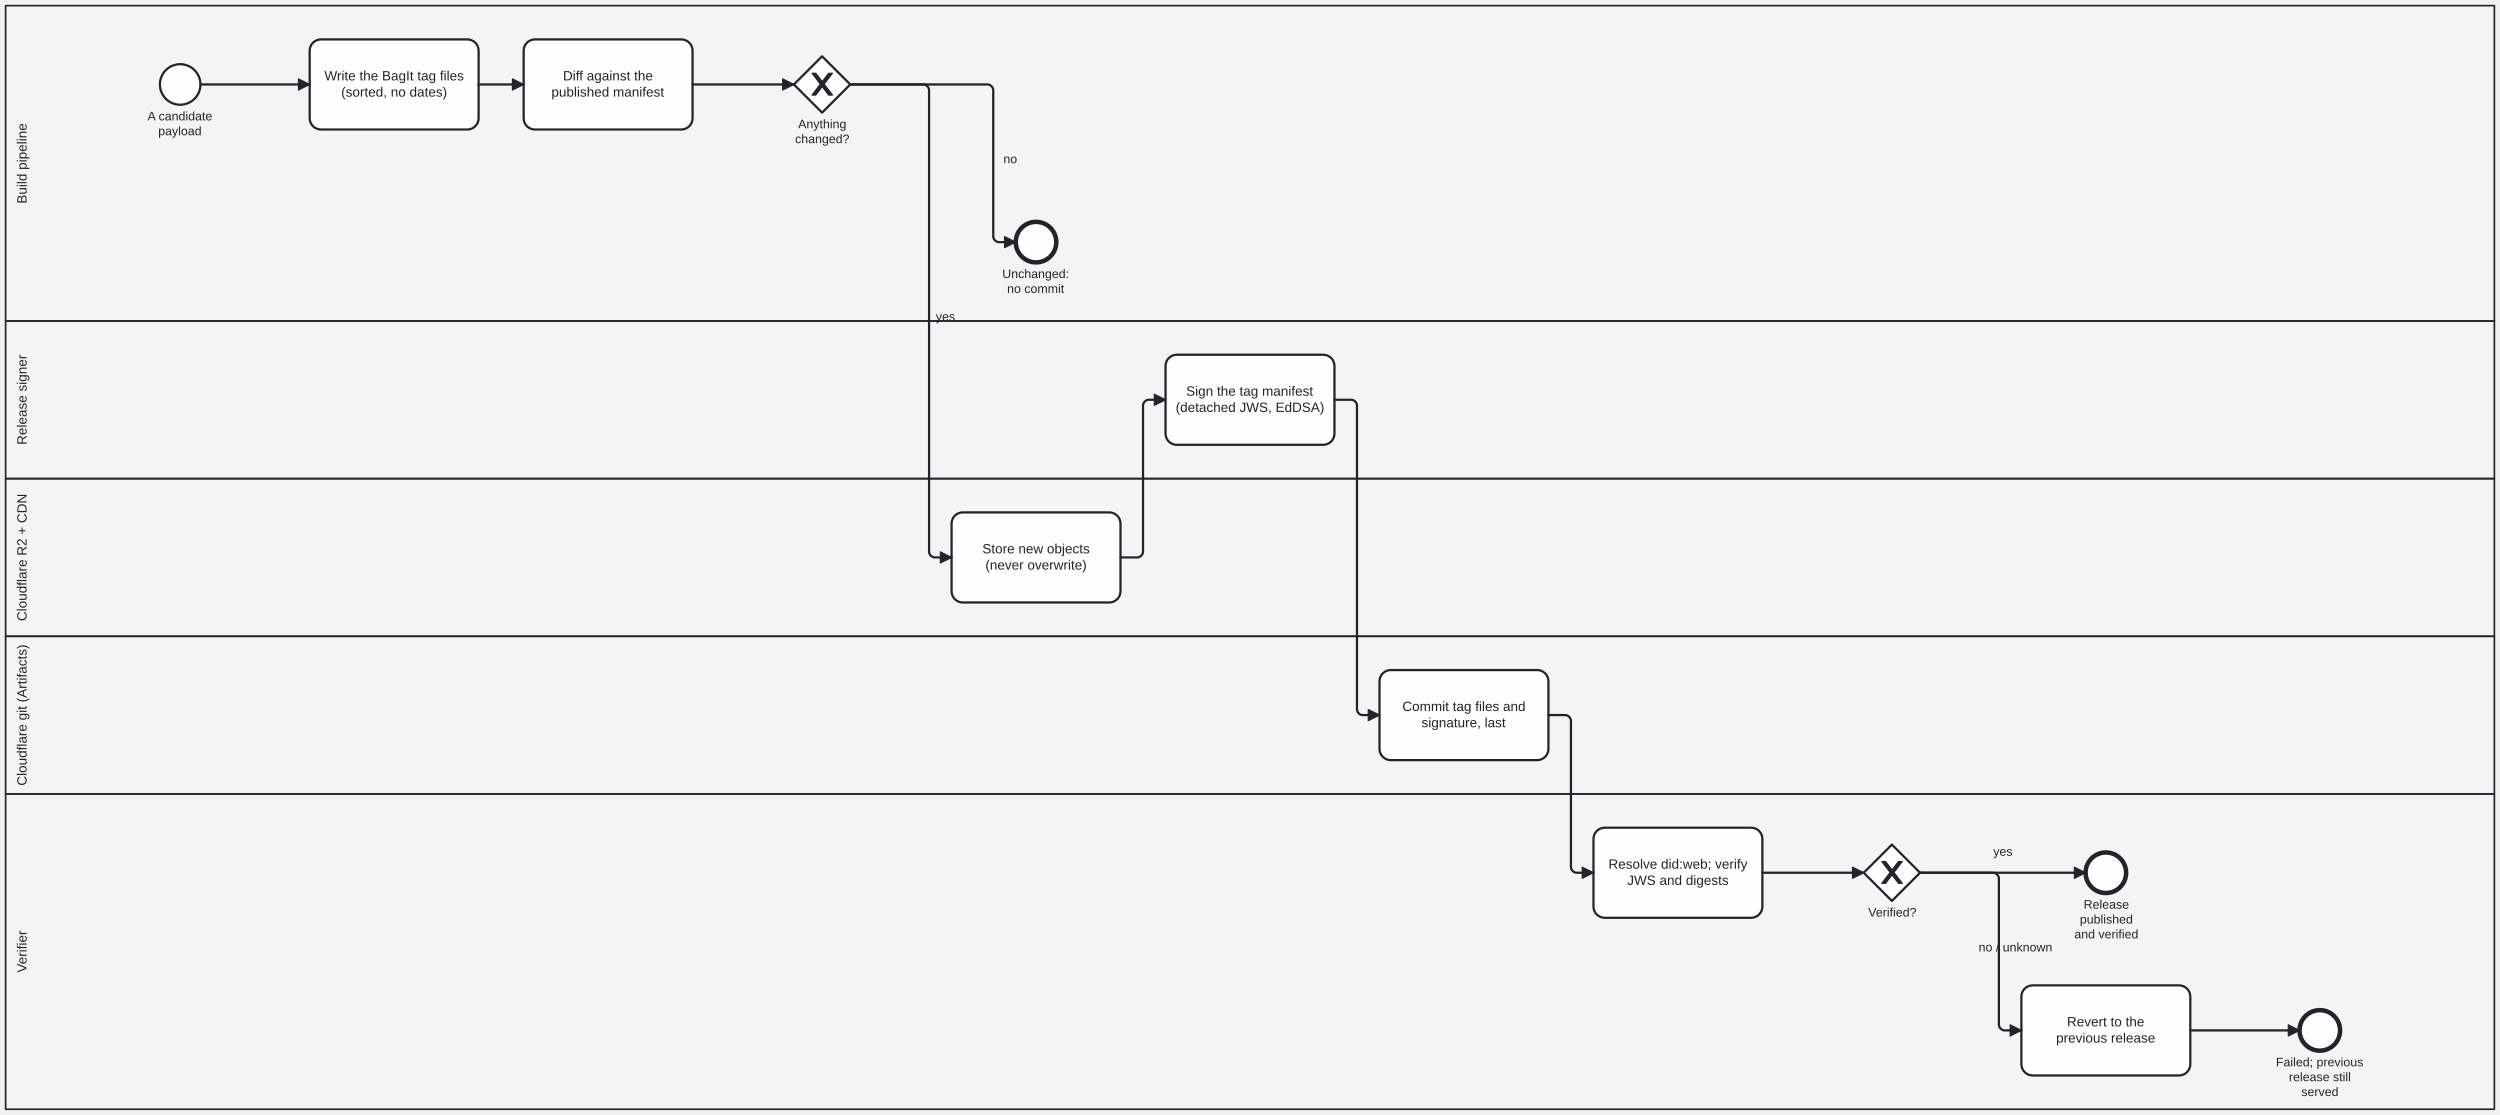
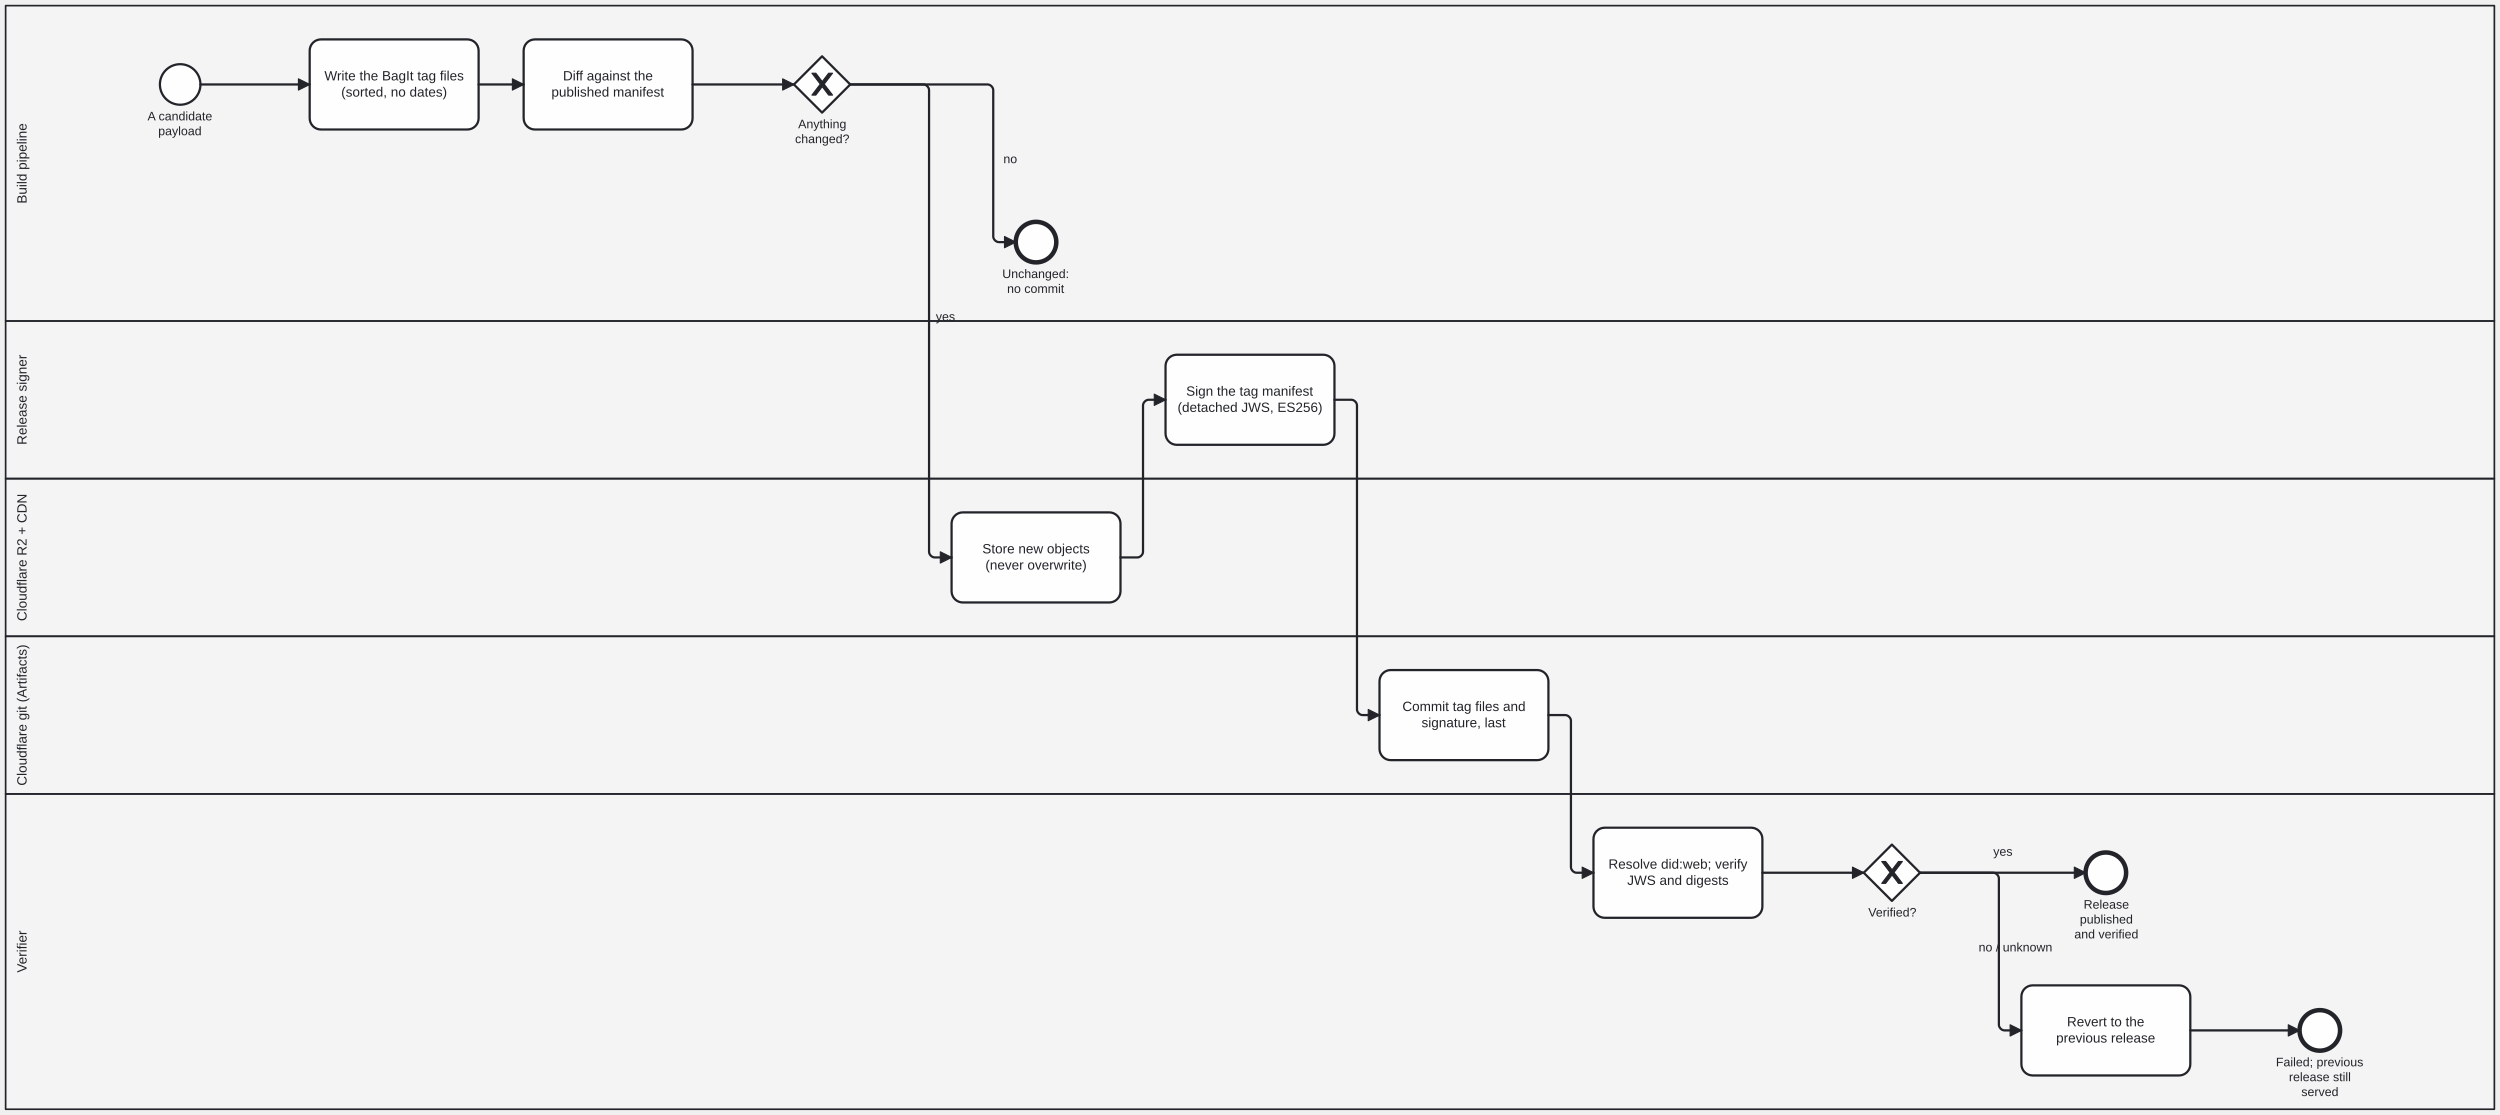
<svg xmlns="http://www.w3.org/2000/svg" width="2220" height="990" viewBox="155 55 2220 990" version="1.1">
  <g class="djs-group">
    <g class="djs-element djs-shape" data-element-id="Lane_Verifier" transform="matrix(1 0 0 1 160 760)" style="display: block;">
      <g class="djs-visual">
        <rect x="0" y="0" width="2210" height="280" rx="0" ry="0" style="stroke-linecap: round; stroke-linejoin: round; stroke: rgb(34, 36, 42); stroke-width: 1.5px; fill: white; fill-opacity: 0.25;" />
        <text lineHeight="1.2" class="djs-label" transform="matrix(-1.83697e-16 -1 1 -1.83697e-16 0 280)" style="font-family: Arial, sans-serif; font-size: 12px; font-weight: normal; fill: rgb(34, 36, 42);">
          <tspan x="121.32" y="18.6">Verifier</tspan>
        </text>
      </g>
      <rect class="djs-hit djs-hit-all" x="0" y="0" width="2210" height="280" style="fill: none; stroke-opacity: 0; stroke: white; stroke-width: 15px;" />
      <rect x="-5" y="-5" rx="4" width="2220" height="290" class="djs-outline" style="fill: none;" />
    </g>
  </g>
  <g class="djs-group">
    <g class="djs-element djs-shape" data-element-id="Lane_CfGit" transform="matrix(1 0 0 1 160 620)" style="display: block;">
      <g class="djs-visual">
        <rect x="0" y="0" width="2210" height="140" rx="0" ry="0" style="stroke-linecap: round; stroke-linejoin: round; stroke: rgb(34, 36, 42); stroke-width: 1.5px; fill: white; fill-opacity: 0.25;" />
        <text lineHeight="1.2" class="djs-label" transform="matrix(-1.83697e-16 -1 1 -1.83697e-16 0 140)" style="font-family: Arial, sans-serif; font-size: 12px; font-weight: normal; fill: rgb(34, 36, 42);">
          <tspan x="7.312" y="18.6">Cloudflare git (Artifacts)</tspan>
        </text>
      </g>
      <rect class="djs-hit djs-hit-all" x="0" y="0" width="2210" height="140" style="fill: none; stroke-opacity: 0; stroke: white; stroke-width: 15px;" />
      <rect x="-5" y="-5" rx="4" width="2220" height="150" class="djs-outline" style="fill: none;" />
    </g>
  </g>
  <g class="djs-group">
    <g class="djs-element djs-shape" data-element-id="Lane_CfStore" transform="matrix(1 0 0 1 160 480)" style="display: block;">
      <g class="djs-visual">
        <rect x="0" y="0" width="2210" height="140" rx="0" ry="0" style="stroke-linecap: round; stroke-linejoin: round; stroke: rgb(34, 36, 42); stroke-width: 1.5px; fill: white; fill-opacity: 0.25;" />
        <text lineHeight="1.2" class="djs-label" transform="matrix(-1.83697e-16 -1 1 -1.83697e-16 0 140)" style="font-family: Arial, sans-serif; font-size: 12px; font-weight: normal; fill: rgb(34, 36, 42);">
          <tspan x="13.477" y="18.6">Cloudflare R2 + CDN</tspan>
        </text>
      </g>
      <rect class="djs-hit djs-hit-all" x="0" y="0" width="2210" height="140" style="fill: none; stroke-opacity: 0; stroke: white; stroke-width: 15px;" />
      <rect x="-5" y="-5" rx="4" width="2220" height="150" class="djs-outline" style="fill: none;" />
    </g>
  </g>
  <g class="djs-group">
    <g class="djs-element djs-shape" data-element-id="Lane_Signer" transform="matrix(1 0 0 1 160 340)" style="display: block;">
      <g class="djs-visual">
        <rect x="0" y="0" width="2210" height="140" rx="0" ry="0" style="stroke-linecap: round; stroke-linejoin: round; stroke: rgb(34, 36, 42); stroke-width: 1.5px; fill: white; fill-opacity: 0.25;" />
        <text lineHeight="1.2" class="djs-label" transform="matrix(-1.83697e-16 -1 1 -1.83697e-16 0 140)" style="font-family: Arial, sans-serif; font-size: 12px; font-weight: normal; fill: rgb(34, 36, 42);">
          <tspan x="29.976" y="18.6">Release signer</tspan>
        </text>
      </g>
      <rect class="djs-hit djs-hit-all" x="0" y="0" width="2210" height="140" style="fill: none; stroke-opacity: 0; stroke: white; stroke-width: 15px;" />
      <rect x="-5" y="-5" rx="4" width="2220" height="150" class="djs-outline" style="fill: none;" />
    </g>
  </g>
  <g class="djs-group">
    <g class="djs-element djs-shape" data-element-id="Lane_Pipeline" transform="matrix(1 0 0 1 160 60)" style="display: block;">
      <g class="djs-visual">
        <rect x="0" y="0" width="2210" height="280" rx="0" ry="0" style="stroke-linecap: round; stroke-linejoin: round; stroke: rgb(34, 36, 42); stroke-width: 1.5px; fill: white; fill-opacity: 0.25;" />
        <text lineHeight="1.2" class="djs-label" transform="matrix(-1.83697e-16 -1 1 -1.83697e-16 0 280)" style="font-family: Arial, sans-serif; font-size: 12px; font-weight: normal; fill: rgb(34, 36, 42);">
          <tspan x="104.145" y="18.6">Build pipeline</tspan>
        </text>
      </g>
      <rect class="djs-hit djs-hit-all" x="0" y="0" width="2210" height="280" style="fill: none; stroke-opacity: 0; stroke: white; stroke-width: 15px;" />
      <rect x="-5" y="-5" rx="4" width="2220" height="290" class="djs-outline" style="fill: none;" />
    </g>
  </g>
  <g class="djs-group">
    <g class="djs-element djs-shape" data-element-id="Start_Candidate" transform="matrix(1 0 0 1 297 112)" style="display: block;">
      <g class="djs-visual">
        <circle cx="18" cy="18" r="18" style="stroke-linecap: round; stroke-linejoin: round; stroke: rgb(34, 36, 42); stroke-width: 2px; fill: white; fill-opacity: 0.95;" />
      </g>
      <rect class="djs-hit djs-hit-all" x="0" y="0" width="36" height="36" style="fill: none; stroke-opacity: 0; stroke: white; stroke-width: 15px;" />
      <circle cx="18" cy="18" r="23" class="djs-outline" style="fill: none;" />
    </g>
  </g>
  <g class="djs-group">
    <g class="djs-element djs-shape" data-element-id="Start_Candidate_label" transform="matrix(1 0 0 1 286 152)" style="display: block;">
      <g class="djs-visual">
        <text lineHeight="1.2" class="djs-label" style="font-family: Arial, sans-serif; font-size: 11px; font-weight: normal; fill: rgb(34, 36, 42);">
          <tspan x="0" y="9.9">A candidate</tspan>
          <tspan x="9.477" y="23.1">payload</tspan>
        </text>
      </g>
      <rect class="djs-hit djs-hit-all" x="0" y="0" width="58" height="27" style="fill: none; stroke-opacity: 0; stroke: white; stroke-width: 15px;" />
      <rect x="-5" y="-5" rx="4" width="68" height="37" class="djs-outline" style="fill: none;" />
    </g>
  </g>
  <g class="djs-group">
    <g class="djs-element djs-shape" data-element-id="Task_BuildBag" transform="matrix(1 0 0 1 430 90)" style="display: block;">
      <g class="djs-visual">
        <rect x="0" y="0" width="150" height="80" rx="10" ry="10" style="stroke-linecap: round; stroke-linejoin: round; stroke: rgb(34, 36, 42); stroke-width: 2px; fill: white; fill-opacity: 0.95;" />
        <text lineHeight="1.2" class="djs-label" style="font-family: Arial, sans-serif; font-size: 12px; font-weight: normal; fill: rgb(34, 36, 42);">
          <tspan x="13.078" y="36.4">Write the BagIt tag files</tspan>
          <tspan x="27.969" y="50.8">(sorted, no dates)</tspan>
        </text>
      </g>
      <rect class="djs-hit djs-hit-all" x="0" y="0" width="150" height="80" style="fill: none; stroke-opacity: 0; stroke: white; stroke-width: 15px;" />
      <rect x="-5" y="-5" rx="14" width="160" height="90" class="djs-outline" style="fill: none;" />
    </g>
  </g>
  <g class="djs-group">
    <g class="djs-element djs-shape" data-element-id="Task_Diff" transform="matrix(1 0 0 1 620 90)" style="display: block;">
      <g class="djs-visual">
        <rect x="0" y="0" width="150" height="80" rx="10" ry="10" style="stroke-linecap: round; stroke-linejoin: round; stroke: rgb(34, 36, 42); stroke-width: 2px; fill: white; fill-opacity: 0.95;" />
        <text lineHeight="1.2" class="djs-label" style="font-family: Arial, sans-serif; font-size: 12px; font-weight: normal; fill: rgb(34, 36, 42);">
          <tspan x="34.923" y="36.4">Diff against the</tspan>
          <tspan x="24.637" y="50.8">published manifest</tspan>
        </text>
      </g>
      <rect class="djs-hit djs-hit-all" x="0" y="0" width="150" height="80" style="fill: none; stroke-opacity: 0; stroke: white; stroke-width: 15px;" />
      <rect x="-5" y="-5" rx="14" width="160" height="90" class="djs-outline" style="fill: none;" />
    </g>
  </g>
  <g class="djs-group">
    <g class="djs-element djs-shape" data-element-id="GW_Empty" transform="matrix(1 0 0 1 860 105)" style="display: block;">
      <g class="djs-visual">
        <polygon points="25,0 50,25 25,50 0,25" style="stroke-linecap: round; stroke-linejoin: round; stroke: rgb(34, 36, 42); stroke-width: 2px; fill: white; fill-opacity: 0.95;" />
        <path d="m 16,15 7.429,9.714 -7.429,9.714 3.429,0 5.714,-7.464 5.714,7.464 3.429,0 -7.429,-9.714 7.429,-9.714 -3.429,0 -5.714,7.464 -5.714,-7.464 -3.429,0 z" style="fill: rgb(34, 36, 42); stroke-linecap: round; stroke-linejoin: round; stroke: rgb(34, 36, 42); stroke-width: 1px;" />
      </g>
      <rect class="djs-hit djs-hit-all" x="0" y="0" width="50" height="50" style="fill: none; stroke-opacity: 0; stroke: white; stroke-width: 15px;" />
      <rect x="2" y="2" rx="4" width="46" height="46" class="djs-outline" style="transform-box: fill-box; transform: rotate(45deg); transform-origin: center center; fill: none;" />
    </g>
  </g>
  <g class="djs-group">
    <g class="djs-element djs-shape" data-element-id="GW_Empty_label" transform="matrix(1 0 0 1 861 159)" style="display: block;">
      <g class="djs-visual">
        <text lineHeight="1.2" class="djs-label" style="font-family: Arial, sans-serif; font-size: 11px; font-weight: normal; fill: rgb(34, 36, 42);">
          <tspan x="2.758" y="9.9">Anything</tspan>
          <tspan x="0" y="23.1">changed?</tspan>
        </text>
      </g>
      <rect class="djs-hit djs-hit-all" x="0" y="0" width="49" height="27" style="fill: none; stroke-opacity: 0; stroke: white; stroke-width: 15px;" />
      <rect x="-5" y="-5" rx="4" width="59" height="37" class="djs-outline" style="fill: none;" />
    </g>
  </g>
  <g class="djs-group">
    <g class="djs-element djs-shape" data-element-id="End_Unchanged" transform="matrix(1 0 0 1 1057 252)" style="display: block;">
      <g class="djs-visual">
        <circle cx="18" cy="18" r="18" style="stroke-linecap: round; stroke-linejoin: round; stroke: rgb(34, 36, 42); stroke-width: 4px; fill: white; fill-opacity: 0.95;" />
      </g>
      <rect class="djs-hit djs-hit-all" x="0" y="0" width="36" height="36" style="fill: none; stroke-opacity: 0; stroke: white; stroke-width: 15px;" />
      <circle cx="18" cy="18" r="24" class="djs-outline" style="fill: none;" />
    </g>
  </g>
  <g class="djs-group">
    <g class="djs-element djs-shape" data-element-id="End_Unchanged_label" transform="matrix(1 0 0 1 1045 292)" style="display: block;">
      <g class="djs-visual">
        <text lineHeight="1.2" class="djs-label" style="font-family: Arial, sans-serif; font-size: 11px; font-weight: normal; fill: rgb(34, 36, 42);">
          <tspan x="0" y="9.9">Unchanged:</tspan>
          <tspan x="4.289" y="23.1">no commit</tspan>
        </text>
      </g>
      <rect class="djs-hit djs-hit-all" x="0" y="0" width="60" height="27" style="fill: none; stroke-opacity: 0; stroke: white; stroke-width: 15px;" />
      <rect x="-5" y="-5" rx="4" width="70" height="37" class="djs-outline" style="fill: none;" />
    </g>
  </g>
  <g class="djs-group">
    <g class="djs-element djs-shape" data-element-id="Task_Upload" transform="matrix(1 0 0 1 1000 510)" style="display: block;">
      <g class="djs-visual">
        <rect x="0" y="0" width="150" height="80" rx="10" ry="10" style="stroke-linecap: round; stroke-linejoin: round; stroke: rgb(34, 36, 42); stroke-width: 2px; fill: white; fill-opacity: 0.95;" />
        <text lineHeight="1.2" class="djs-label" style="font-family: Arial, sans-serif; font-size: 12px; font-weight: normal; fill: rgb(34, 36, 42);">
          <tspan x="27.305" y="36.4">Store new objects</tspan>
          <tspan x="29.984" y="50.8">(never overwrite)</tspan>
        </text>
      </g>
      <rect class="djs-hit djs-hit-all" x="0" y="0" width="150" height="80" style="fill: none; stroke-opacity: 0; stroke: white; stroke-width: 15px;" />
      <rect x="-5" y="-5" rx="14" width="160" height="90" class="djs-outline" style="fill: none;" />
    </g>
  </g>
  <g class="djs-group">
    <g class="djs-element djs-shape" data-element-id="Task_Sign" transform="matrix(1 0 0 1 1190 370)" style="display: block;">
      <g class="djs-visual">
        <rect x="0" y="0" width="150" height="80" rx="10" ry="10" style="stroke-linecap: round; stroke-linejoin: round; stroke: rgb(34, 36, 42); stroke-width: 2px; fill: white; fill-opacity: 0.95;" />
        <text lineHeight="1.2" class="djs-label" style="font-family: Arial, sans-serif; font-size: 12px; font-weight: normal; fill: rgb(34, 36, 42);">
          <tspan x="18.3" y="36.4">Sign the tag manifest</tspan>
-           <tspan x="8.969" y="50.8">(detached JWS, EdDSA)</tspan>
+           <tspan x="10.633" y="50.8">(detached JWS, ES256)</tspan>
        </text>
      </g>
      <rect class="djs-hit djs-hit-all" x="0" y="0" width="150" height="80" style="fill: none; stroke-opacity: 0; stroke: white; stroke-width: 15px;" />
      <rect x="-5" y="-5" rx="14" width="160" height="90" class="djs-outline" style="fill: none;" />
    </g>
  </g>
  <g class="djs-group">
    <g class="djs-element djs-shape" data-element-id="Task_PublishTags" transform="matrix(1 0 0 1 1380 650)" style="display: block;">
      <g class="djs-visual">
        <rect x="0" y="0" width="150" height="80" rx="10" ry="10" style="stroke-linecap: round; stroke-linejoin: round; stroke: rgb(34, 36, 42); stroke-width: 2px; fill: white; fill-opacity: 0.95;" />
        <text lineHeight="1.2" class="djs-label" style="font-family: Arial, sans-serif; font-size: 12px; font-weight: normal; fill: rgb(34, 36, 42);">
          <tspan x="20.305" y="36.4">Commit tag files and</tspan>
          <tspan x="37.313" y="50.8">signature, last</tspan>
        </text>
      </g>
      <rect class="djs-hit djs-hit-all" x="0" y="0" width="150" height="80" style="fill: none; stroke-opacity: 0; stroke: white; stroke-width: 15px;" />
      <rect x="-5" y="-5" rx="14" width="160" height="90" class="djs-outline" style="fill: none;" />
    </g>
  </g>
  <g class="djs-group">
    <g class="djs-element djs-shape" data-element-id="Task_Verify" transform="matrix(1 0 0 1 1570 790)" style="display: block;">
      <g class="djs-visual">
        <rect x="0" y="0" width="150" height="80" rx="10" ry="10" style="stroke-linecap: round; stroke-linejoin: round; stroke: rgb(34, 36, 42); stroke-width: 2px; fill: white; fill-opacity: 0.95;" />
        <text lineHeight="1.2" class="djs-label" style="font-family: Arial, sans-serif; font-size: 12px; font-weight: normal; fill: rgb(34, 36, 42);">
          <tspan x="13.305" y="36.4">Resolve did:web; verify</tspan>
          <tspan x="29.977" y="50.8">JWS and digests</tspan>
        </text>
      </g>
      <rect class="djs-hit djs-hit-all" x="0" y="0" width="150" height="80" style="fill: none; stroke-opacity: 0; stroke: white; stroke-width: 15px;" />
      <rect x="-5" y="-5" rx="14" width="160" height="90" class="djs-outline" style="fill: none;" />
    </g>
  </g>
  <g class="djs-group">
    <g class="djs-element djs-shape" data-element-id="GW_Verified" transform="matrix(1 0 0 1 1810 805)" style="display: block;">
      <g class="djs-visual">
        <polygon points="25,0 50,25 25,50 0,25" style="stroke-linecap: round; stroke-linejoin: round; stroke: rgb(34, 36, 42); stroke-width: 2px; fill: white; fill-opacity: 0.95;" />
        <path d="m 16,15 7.429,9.714 -7.429,9.714 3.429,0 5.714,-7.464 5.714,7.464 3.429,0 -7.429,-9.714 7.429,-9.714 -3.429,0 -5.714,7.464 -5.714,-7.464 -3.429,0 z" style="fill: rgb(34, 36, 42); stroke-linecap: round; stroke-linejoin: round; stroke: rgb(34, 36, 42); stroke-width: 1px;" />
      </g>
      <rect class="djs-hit djs-hit-all" x="0" y="0" width="50" height="50" style="fill: none; stroke-opacity: 0; stroke: white; stroke-width: 15px;" />
      <rect x="2" y="2" rx="4" width="46" height="46" class="djs-outline" style="transform-box: fill-box; transform: rotate(45deg); transform-origin: center center; fill: none;" />
    </g>
  </g>
  <g class="djs-group">
    <g class="djs-element djs-shape" data-element-id="GW_Verified_label" transform="matrix(1 0 0 1 1814 859)" style="display: block;">
      <g class="djs-visual">
        <text lineHeight="1.2" class="djs-label" style="font-family: Arial, sans-serif; font-size: 11px; font-weight: normal; fill: rgb(34, 36, 42);">
          <tspan x="0" y="9.9">Verified?</tspan>
        </text>
      </g>
      <rect class="djs-hit djs-hit-all" x="0" y="0" width="43" height="14" style="fill: none; stroke-opacity: 0; stroke: white; stroke-width: 15px;" />
      <rect x="-5" y="-5" rx="4" width="53" height="24" class="djs-outline" style="fill: none;" />
    </g>
  </g>
  <g class="djs-group">
    <g class="djs-element djs-shape" data-element-id="End_Published" transform="matrix(1 0 0 1 2007 812)" style="display: block;">
      <g class="djs-visual">
        <circle cx="18" cy="18" r="18" style="stroke-linecap: round; stroke-linejoin: round; stroke: rgb(34, 36, 42); stroke-width: 4px; fill: white; fill-opacity: 0.95;" />
      </g>
      <rect class="djs-hit djs-hit-all" x="0" y="0" width="36" height="36" style="fill: none; stroke-opacity: 0; stroke: white; stroke-width: 15px;" />
      <circle cx="18" cy="18" r="24" class="djs-outline" style="fill: none;" />
    </g>
  </g>
  <g class="djs-group">
    <g class="djs-element djs-shape" data-element-id="End_Published_label" transform="matrix(1 0 0 1 1997 852)" style="display: block;">
      <g class="djs-visual">
        <text lineHeight="1.2" class="djs-label" style="font-family: Arial, sans-serif; font-size: 11px; font-weight: normal; fill: rgb(34, 36, 42);">
          <tspan x="8.258" y="9.9">Release </tspan>
          <tspan x="4.891" y="23.1">published</tspan>
          <tspan x="0" y="36.3">and verified</tspan>
        </text>
      </g>
      <rect class="djs-hit djs-hit-all" x="0" y="0" width="57" height="40" style="fill: none; stroke-opacity: 0; stroke: white; stroke-width: 15px;" />
      <rect x="-5" y="-5" rx="4" width="67" height="50" class="djs-outline" style="fill: none;" />
    </g>
  </g>
  <g class="djs-group">
    <g class="djs-element djs-shape" data-element-id="Task_Revert" transform="matrix(1 0 0 1 1950 930)" style="display: block;">
      <g class="djs-visual">
        <rect x="0" y="0" width="150" height="80" rx="10" ry="10" style="stroke-linecap: round; stroke-linejoin: round; stroke: rgb(34, 36, 42); stroke-width: 2px; fill: white; fill-opacity: 0.95;" />
        <text lineHeight="1.2" class="djs-label" style="font-family: Arial, sans-serif; font-size: 12px; font-weight: normal; fill: rgb(34, 36, 42);">
          <tspan x="40.486" y="36.4">Revert to the</tspan>
          <tspan x="30.812" y="50.8">previous release</tspan>
        </text>
      </g>
      <rect class="djs-hit djs-hit-all" x="0" y="0" width="150" height="80" style="fill: none; stroke-opacity: 0; stroke: white; stroke-width: 15px;" />
      <rect x="-5" y="-5" rx="14" width="160" height="90" class="djs-outline" style="fill: none;" />
    </g>
  </g>
  <g class="djs-group">
    <g class="djs-element djs-shape" data-element-id="End_Failed" transform="matrix(1 0 0 1 2197 952)" style="display: block;">
      <g class="djs-visual">
        <circle cx="18" cy="18" r="18" style="stroke-linecap: round; stroke-linejoin: round; stroke: rgb(34, 36, 42); stroke-width: 4px; fill: white; fill-opacity: 0.95;" />
      </g>
      <rect class="djs-hit djs-hit-all" x="0" y="0" width="36" height="36" style="fill: none; stroke-opacity: 0; stroke: white; stroke-width: 15px;" />
      <circle cx="18" cy="18" r="24" class="djs-outline" style="fill: none;" />
    </g>
  </g>
  <g class="djs-group">
    <g class="djs-element djs-shape" data-element-id="End_Failed_label" transform="matrix(1 0 0 1 2176 992)" style="display: block;">
      <g class="djs-visual">
        <text lineHeight="1.2" class="djs-label" style="font-family: Arial, sans-serif; font-size: 11px; font-weight: normal; fill: rgb(34, 36, 42);">
          <tspan x="0" y="9.9">Failed; previous</tspan>
          <tspan x="11.559" y="23.1">release still </tspan>
          <tspan x="22.559" y="36.3">served</tspan>
        </text>
      </g>
      <rect class="djs-hit djs-hit-all" x="0" y="0" width="79" height="40" style="fill: none; stroke-opacity: 0; stroke: white; stroke-width: 15px;" />
      <rect x="-5" y="-5" rx="4" width="89" height="50" class="djs-outline" style="fill: none;" />
    </g>
  </g>
  <g class="djs-group">
    <g class="djs-element djs-connection" data-element-id="P1" style="display: block;">
      <g class="djs-visual">
        <defs>
-           <marker id="marker-59g9o35jq0mt9xqd2yc73vroy" viewBox="0 0 20 20" refX="11" refY="10" markerWidth="10" markerHeight="10" orient="auto">
-             <path d="M 1 5 L 11 10 L 1 15 Z" style="stroke-linecap: round; stroke-linejoin: round; stroke: rgb(34, 36, 42); stroke-width: 1px; fill: rgb(34, 36, 42);" />
-           </marker>
-         </defs>
-         <path data-corner-radius="5" style="fill: none; stroke-linecap: round; stroke-linejoin: round; stroke: rgb(34, 36, 42); stroke-width: 2px; marker-end: url('#marker-59g9o35jq0mt9xqd2yc73vroy');" d="M333,130L430,130" />
+           <marker id="marker-bgngj0r261thgh2uax1ftrkdq" viewBox="0 0 20 20" refX="11" refY="10" markerWidth="10" markerHeight="10" orient="auto">
+             <path d="M 1 5 L 11 10 L 1 15 Z" style="stroke-linecap: round; stroke-linejoin: round; stroke: rgb(34, 36, 42); stroke-width: 1px; fill: rgb(34, 36, 42);" />
+           </marker>
+         </defs>
+         <path data-corner-radius="5" style="fill: none; stroke-linecap: round; stroke-linejoin: round; stroke: rgb(34, 36, 42); stroke-width: 2px; marker-end: url('#marker-bgngj0r261thgh2uax1ftrkdq');" d="M333,130L430,130" />
      </g>
      <rect x="328" y="125" rx="4" width="107" height="10" class="djs-outline" style="fill: none;" />
      <path d="M333,130L430,130" class="djs-hit djs-hit-stroke" style="fill: none; stroke-opacity: 0; stroke: white; stroke-width: 15px;" />
    </g>
  </g>
  <g class="djs-group">
    <g class="djs-element djs-connection" data-element-id="P2" style="display: block;">
      <g class="djs-visual">
        <defs>
-           <marker id="marker-49c68re5s7bq0eoepzbdr4vv2" viewBox="0 0 20 20" refX="11" refY="10" markerWidth="10" markerHeight="10" orient="auto">
-             <path d="M 1 5 L 11 10 L 1 15 Z" style="stroke-linecap: round; stroke-linejoin: round; stroke: rgb(34, 36, 42); stroke-width: 1px; fill: rgb(34, 36, 42);" />
-           </marker>
-         </defs>
-         <path data-corner-radius="5" style="fill: none; stroke-linecap: round; stroke-linejoin: round; stroke: rgb(34, 36, 42); stroke-width: 2px; marker-end: url('#marker-49c68re5s7bq0eoepzbdr4vv2');" d="M580,130L620,130" />
+           <marker id="marker-05klvx03j7b9f34lbdj47dmk0" viewBox="0 0 20 20" refX="11" refY="10" markerWidth="10" markerHeight="10" orient="auto">
+             <path d="M 1 5 L 11 10 L 1 15 Z" style="stroke-linecap: round; stroke-linejoin: round; stroke: rgb(34, 36, 42); stroke-width: 1px; fill: rgb(34, 36, 42);" />
+           </marker>
+         </defs>
+         <path data-corner-radius="5" style="fill: none; stroke-linecap: round; stroke-linejoin: round; stroke: rgb(34, 36, 42); stroke-width: 2px; marker-end: url('#marker-05klvx03j7b9f34lbdj47dmk0');" d="M580,130L620,130" />
      </g>
      <rect x="575" y="125" rx="4" width="50" height="10" class="djs-outline" style="fill: none;" />
      <path d="M580,130L620,130" class="djs-hit djs-hit-stroke" style="fill: none; stroke-opacity: 0; stroke: white; stroke-width: 15px;" />
    </g>
  </g>
  <g class="djs-group">
    <g class="djs-element djs-connection" data-element-id="P3" style="display: block;">
      <g class="djs-visual">
        <defs>
-           <marker id="marker-c7smabd2clv6iyfygtgccoult" viewBox="0 0 20 20" refX="11" refY="10" markerWidth="10" markerHeight="10" orient="auto">
-             <path d="M 1 5 L 11 10 L 1 15 Z" style="stroke-linecap: round; stroke-linejoin: round; stroke: rgb(34, 36, 42); stroke-width: 1px; fill: rgb(34, 36, 42);" />
-           </marker>
-         </defs>
-         <path data-corner-radius="5" style="fill: none; stroke-linecap: round; stroke-linejoin: round; stroke: rgb(34, 36, 42); stroke-width: 2px; marker-end: url('#marker-c7smabd2clv6iyfygtgccoult');" d="M770,130L860,130" />
+           <marker id="marker-9xekqs98tw6vos91jlutnca8c" viewBox="0 0 20 20" refX="11" refY="10" markerWidth="10" markerHeight="10" orient="auto">
+             <path d="M 1 5 L 11 10 L 1 15 Z" style="stroke-linecap: round; stroke-linejoin: round; stroke: rgb(34, 36, 42); stroke-width: 1px; fill: rgb(34, 36, 42);" />
+           </marker>
+         </defs>
+         <path data-corner-radius="5" style="fill: none; stroke-linecap: round; stroke-linejoin: round; stroke: rgb(34, 36, 42); stroke-width: 2px; marker-end: url('#marker-9xekqs98tw6vos91jlutnca8c');" d="M770,130L860,130" />
      </g>
      <rect x="765" y="125" rx="4" width="100" height="10" class="djs-outline" style="fill: none;" />
      <path d="M770,130L860,130" class="djs-hit djs-hit-stroke" style="fill: none; stroke-opacity: 0; stroke: white; stroke-width: 15px;" />
    </g>
  </g>
  <g class="djs-group">
    <g class="djs-element djs-connection" data-element-id="P4" style="display: block;">
      <g class="djs-visual">
        <defs>
-           <marker id="marker-46zxiakw3m95mdx5anmost3mz" viewBox="0 0 20 20" refX="11" refY="10" markerWidth="10" markerHeight="10" orient="auto">
-             <path d="M 1 5 L 11 10 L 1 15 Z" style="stroke-linecap: round; stroke-linejoin: round; stroke: rgb(34, 36, 42); stroke-width: 1px; fill: rgb(34, 36, 42);" />
-           </marker>
-         </defs>
-         <path data-corner-radius="5" style="fill: none; stroke-linecap: round; stroke-linejoin: round; stroke: rgb(34, 36, 42); stroke-width: 2px; marker-end: url('#marker-46zxiakw3m95mdx5anmost3mz');" d="M910,130L1032,130C1034.5,130,1037,132.5,1037,135L1037,265C1037,267.5,1039.5,270,1042,270L1057,270" />
+           <marker id="marker-5voc86c6yjuwzg581bpfccmqo" viewBox="0 0 20 20" refX="11" refY="10" markerWidth="10" markerHeight="10" orient="auto">
+             <path d="M 1 5 L 11 10 L 1 15 Z" style="stroke-linecap: round; stroke-linejoin: round; stroke: rgb(34, 36, 42); stroke-width: 1px; fill: rgb(34, 36, 42);" />
+           </marker>
+         </defs>
+         <path data-corner-radius="5" style="fill: none; stroke-linecap: round; stroke-linejoin: round; stroke: rgb(34, 36, 42); stroke-width: 2px; marker-end: url('#marker-5voc86c6yjuwzg581bpfccmqo');" d="M910,130L1032,130C1034.5,130,1037,132.5,1037,135L1037,265C1037,267.5,1039.5,270,1042,270L1057,270" />
      </g>
      <rect x="905" y="125" rx="4" width="157" height="150" class="djs-outline" style="fill: none;" />
      <path d="M910,130L1037,130L1037,270L1057,270" class="djs-hit djs-hit-stroke" style="fill: none; stroke-opacity: 0; stroke: white; stroke-width: 15px;" />
    </g>
  </g>
  <g class="djs-group">
    <g class="djs-element djs-shape" data-element-id="P4_label" transform="matrix(1 0 0 1 1046 190)" style="display: block;">
      <g class="djs-visual">
        <text lineHeight="1.2" class="djs-label" style="font-family: Arial, sans-serif; font-size: 11px; font-weight: normal; fill: rgb(34, 36, 42);">
          <tspan x="0" y="9.9">no</tspan>
        </text>
      </g>
      <rect class="djs-hit djs-hit-all" x="0" y="0" width="13" height="14" style="fill: none; stroke-opacity: 0; stroke: white; stroke-width: 15px;" />
      <rect x="-5" y="-5" rx="4" width="23" height="24" class="djs-outline" style="fill: none;" />
    </g>
  </g>
  <g class="djs-group">
    <g class="djs-element djs-connection" data-element-id="P5" style="display: block;">
      <g class="djs-visual">
        <defs>
-           <marker id="marker-9yc6um696rhbhl120uj4vgov8" viewBox="0 0 20 20" refX="11" refY="10" markerWidth="10" markerHeight="10" orient="auto">
-             <path d="M 1 5 L 11 10 L 1 15 Z" style="stroke-linecap: round; stroke-linejoin: round; stroke: rgb(34, 36, 42); stroke-width: 1px; fill: rgb(34, 36, 42);" />
-           </marker>
-         </defs>
-         <path data-corner-radius="5" style="fill: none; stroke-linecap: round; stroke-linejoin: round; stroke: rgb(34, 36, 42); stroke-width: 2px; marker-end: url('#marker-9yc6um696rhbhl120uj4vgov8');" d="M910,130L975,130C977.5,130,980,132.5,980,135L980,545C980,547.5,982.5,550,985,550L1000,550" />
+           <marker id="marker-bhlc5dtey2xsavatqr0nk2p3l" viewBox="0 0 20 20" refX="11" refY="10" markerWidth="10" markerHeight="10" orient="auto">
+             <path d="M 1 5 L 11 10 L 1 15 Z" style="stroke-linecap: round; stroke-linejoin: round; stroke: rgb(34, 36, 42); stroke-width: 1px; fill: rgb(34, 36, 42);" />
+           </marker>
+         </defs>
+         <path data-corner-radius="5" style="fill: none; stroke-linecap: round; stroke-linejoin: round; stroke: rgb(34, 36, 42); stroke-width: 2px; marker-end: url('#marker-bhlc5dtey2xsavatqr0nk2p3l');" d="M910,130L975,130C977.5,130,980,132.5,980,135L980,545C980,547.5,982.5,550,985,550L1000,550" />
      </g>
      <rect x="905" y="125" rx="4" width="100" height="430" class="djs-outline" style="fill: none;" />
      <path d="M910,130L980,130L980,550L1000,550" class="djs-hit djs-hit-stroke" style="fill: none; stroke-opacity: 0; stroke: white; stroke-width: 15px;" />
    </g>
  </g>
  <g class="djs-group">
    <g class="djs-element djs-shape" data-element-id="P5_label" transform="matrix(1 0 0 1 986 330)" style="display: block;">
      <g class="djs-visual">
        <text lineHeight="1.2" class="djs-label" style="font-family: Arial, sans-serif; font-size: 11px; font-weight: normal; fill: rgb(34, 36, 42);">
          <tspan x="0" y="9.9">yes</tspan>
        </text>
      </g>
      <rect class="djs-hit djs-hit-all" x="0" y="0" width="18" height="14" style="fill: none; stroke-opacity: 0; stroke: white; stroke-width: 15px;" />
      <rect x="-5" y="-5" rx="4" width="28" height="24" class="djs-outline" style="fill: none;" />
    </g>
  </g>
  <g class="djs-group">
    <g class="djs-element djs-connection" data-element-id="P6" style="display: block;">
      <g class="djs-visual">
        <defs>
-           <marker id="marker-41v01sxqw1ajq1lba4j0gdm09" viewBox="0 0 20 20" refX="11" refY="10" markerWidth="10" markerHeight="10" orient="auto">
-             <path d="M 1 5 L 11 10 L 1 15 Z" style="stroke-linecap: round; stroke-linejoin: round; stroke: rgb(34, 36, 42); stroke-width: 1px; fill: rgb(34, 36, 42);" />
-           </marker>
-         </defs>
-         <path data-corner-radius="5" style="fill: none; stroke-linecap: round; stroke-linejoin: round; stroke: rgb(34, 36, 42); stroke-width: 2px; marker-end: url('#marker-41v01sxqw1ajq1lba4j0gdm09');" d="M1150,550L1165,550C1167.5,550,1170,547.5,1170,545L1170,415C1170,412.5,1172.5,410,1175,410L1190,410" />
+           <marker id="marker-e365q6al4qnzu3eugnxgfc0qm" viewBox="0 0 20 20" refX="11" refY="10" markerWidth="10" markerHeight="10" orient="auto">
+             <path d="M 1 5 L 11 10 L 1 15 Z" style="stroke-linecap: round; stroke-linejoin: round; stroke: rgb(34, 36, 42); stroke-width: 1px; fill: rgb(34, 36, 42);" />
+           </marker>
+         </defs>
+         <path data-corner-radius="5" style="fill: none; stroke-linecap: round; stroke-linejoin: round; stroke: rgb(34, 36, 42); stroke-width: 2px; marker-end: url('#marker-e365q6al4qnzu3eugnxgfc0qm');" d="M1150,550L1165,550C1167.5,550,1170,547.5,1170,545L1170,415C1170,412.5,1172.5,410,1175,410L1190,410" />
      </g>
      <rect x="1145" y="405" rx="4" width="50" height="150" class="djs-outline" style="fill: none;" />
      <path d="M1150,550L1170,550L1170,410L1190,410" class="djs-hit djs-hit-stroke" style="fill: none; stroke-opacity: 0; stroke: white; stroke-width: 15px;" />
    </g>
  </g>
  <g class="djs-group">
    <g class="djs-element djs-connection" data-element-id="P7" style="display: block;">
      <g class="djs-visual">
        <defs>
-           <marker id="marker-7tfjl2096vscz9ls31jqoho3x" viewBox="0 0 20 20" refX="11" refY="10" markerWidth="10" markerHeight="10" orient="auto">
-             <path d="M 1 5 L 11 10 L 1 15 Z" style="stroke-linecap: round; stroke-linejoin: round; stroke: rgb(34, 36, 42); stroke-width: 1px; fill: rgb(34, 36, 42);" />
-           </marker>
-         </defs>
-         <path data-corner-radius="5" style="fill: none; stroke-linecap: round; stroke-linejoin: round; stroke: rgb(34, 36, 42); stroke-width: 2px; marker-end: url('#marker-7tfjl2096vscz9ls31jqoho3x');" d="M1340,410L1355,410C1357.5,410,1360,412.5,1360,415L1360,685C1360,687.5,1362.5,690,1365,690L1380,690" />
+           <marker id="marker-7jkzdstq5mimaogvb3xpy76rk" viewBox="0 0 20 20" refX="11" refY="10" markerWidth="10" markerHeight="10" orient="auto">
+             <path d="M 1 5 L 11 10 L 1 15 Z" style="stroke-linecap: round; stroke-linejoin: round; stroke: rgb(34, 36, 42); stroke-width: 1px; fill: rgb(34, 36, 42);" />
+           </marker>
+         </defs>
+         <path data-corner-radius="5" style="fill: none; stroke-linecap: round; stroke-linejoin: round; stroke: rgb(34, 36, 42); stroke-width: 2px; marker-end: url('#marker-7jkzdstq5mimaogvb3xpy76rk');" d="M1340,410L1355,410C1357.5,410,1360,412.5,1360,415L1360,685C1360,687.5,1362.5,690,1365,690L1380,690" />
      </g>
      <rect x="1335" y="405" rx="4" width="50" height="290" class="djs-outline" style="fill: none;" />
      <path d="M1340,410L1360,410L1360,690L1380,690" class="djs-hit djs-hit-stroke" style="fill: none; stroke-opacity: 0; stroke: white; stroke-width: 15px;" />
    </g>
  </g>
  <g class="djs-group">
    <g class="djs-element djs-connection" data-element-id="P8" style="display: block;">
      <g class="djs-visual">
        <defs>
-           <marker id="marker-96ju9q5t8qp7dowmicvuuexkf" viewBox="0 0 20 20" refX="11" refY="10" markerWidth="10" markerHeight="10" orient="auto">
-             <path d="M 1 5 L 11 10 L 1 15 Z" style="stroke-linecap: round; stroke-linejoin: round; stroke: rgb(34, 36, 42); stroke-width: 1px; fill: rgb(34, 36, 42);" />
-           </marker>
-         </defs>
-         <path data-corner-radius="5" style="fill: none; stroke-linecap: round; stroke-linejoin: round; stroke: rgb(34, 36, 42); stroke-width: 2px; marker-end: url('#marker-96ju9q5t8qp7dowmicvuuexkf');" d="M1530,690L1545,690C1547.5,690,1550,692.5,1550,695L1550,825C1550,827.5,1552.5,830,1555,830L1570,830" />
+           <marker id="marker-bpcmd0x5q04yuxgwshv0aovqp" viewBox="0 0 20 20" refX="11" refY="10" markerWidth="10" markerHeight="10" orient="auto">
+             <path d="M 1 5 L 11 10 L 1 15 Z" style="stroke-linecap: round; stroke-linejoin: round; stroke: rgb(34, 36, 42); stroke-width: 1px; fill: rgb(34, 36, 42);" />
+           </marker>
+         </defs>
+         <path data-corner-radius="5" style="fill: none; stroke-linecap: round; stroke-linejoin: round; stroke: rgb(34, 36, 42); stroke-width: 2px; marker-end: url('#marker-bpcmd0x5q04yuxgwshv0aovqp');" d="M1530,690L1545,690C1547.5,690,1550,692.5,1550,695L1550,825C1550,827.5,1552.5,830,1555,830L1570,830" />
      </g>
      <rect x="1525" y="685" rx="4" width="50" height="150" class="djs-outline" style="fill: none;" />
      <path d="M1530,690L1550,690L1550,830L1570,830" class="djs-hit djs-hit-stroke" style="fill: none; stroke-opacity: 0; stroke: white; stroke-width: 15px;" />
    </g>
  </g>
  <g class="djs-group">
    <g class="djs-element djs-connection" data-element-id="P9" style="display: block;">
      <g class="djs-visual">
        <defs>
-           <marker id="marker-5gx5wccfvlgnwm54fd2wqytwh" viewBox="0 0 20 20" refX="11" refY="10" markerWidth="10" markerHeight="10" orient="auto">
-             <path d="M 1 5 L 11 10 L 1 15 Z" style="stroke-linecap: round; stroke-linejoin: round; stroke: rgb(34, 36, 42); stroke-width: 1px; fill: rgb(34, 36, 42);" />
-           </marker>
-         </defs>
-         <path data-corner-radius="5" style="fill: none; stroke-linecap: round; stroke-linejoin: round; stroke: rgb(34, 36, 42); stroke-width: 2px; marker-end: url('#marker-5gx5wccfvlgnwm54fd2wqytwh');" d="M1720,830L1810,830" />
+           <marker id="marker-a17kpd0m0ej58ecnnm99kam6t" viewBox="0 0 20 20" refX="11" refY="10" markerWidth="10" markerHeight="10" orient="auto">
+             <path d="M 1 5 L 11 10 L 1 15 Z" style="stroke-linecap: round; stroke-linejoin: round; stroke: rgb(34, 36, 42); stroke-width: 1px; fill: rgb(34, 36, 42);" />
+           </marker>
+         </defs>
+         <path data-corner-radius="5" style="fill: none; stroke-linecap: round; stroke-linejoin: round; stroke: rgb(34, 36, 42); stroke-width: 2px; marker-end: url('#marker-a17kpd0m0ej58ecnnm99kam6t');" d="M1720,830L1810,830" />
      </g>
      <rect x="1715" y="825" rx="4" width="100" height="10" class="djs-outline" style="fill: none;" />
      <path d="M1720,830L1810,830" class="djs-hit djs-hit-stroke" style="fill: none; stroke-opacity: 0; stroke: white; stroke-width: 15px;" />
    </g>
  </g>
  <g class="djs-group">
    <g class="djs-element djs-connection" data-element-id="P10" style="display: block;">
      <g class="djs-visual">
        <defs>
-           <marker id="marker-afx5ehn70skr79pav4lfvardq" viewBox="0 0 20 20" refX="11" refY="10" markerWidth="10" markerHeight="10" orient="auto">
-             <path d="M 1 5 L 11 10 L 1 15 Z" style="stroke-linecap: round; stroke-linejoin: round; stroke: rgb(34, 36, 42); stroke-width: 1px; fill: rgb(34, 36, 42);" />
-           </marker>
-         </defs>
-         <path data-corner-radius="5" style="fill: none; stroke-linecap: round; stroke-linejoin: round; stroke: rgb(34, 36, 42); stroke-width: 2px; marker-end: url('#marker-afx5ehn70skr79pav4lfvardq');" d="M1860,830L2007,830" />
+           <marker id="marker-61m6pnw108vb6gttrqdv7xpqs" viewBox="0 0 20 20" refX="11" refY="10" markerWidth="10" markerHeight="10" orient="auto">
+             <path d="M 1 5 L 11 10 L 1 15 Z" style="stroke-linecap: round; stroke-linejoin: round; stroke: rgb(34, 36, 42); stroke-width: 1px; fill: rgb(34, 36, 42);" />
+           </marker>
+         </defs>
+         <path data-corner-radius="5" style="fill: none; stroke-linecap: round; stroke-linejoin: round; stroke: rgb(34, 36, 42); stroke-width: 2px; marker-end: url('#marker-61m6pnw108vb6gttrqdv7xpqs');" d="M1860,830L2007,830" />
      </g>
      <rect x="1855" y="825" rx="4" width="157" height="10" class="djs-outline" style="fill: none;" />
      <path d="M1860,830L2007,830" class="djs-hit djs-hit-stroke" style="fill: none; stroke-opacity: 0; stroke: white; stroke-width: 15px;" />
    </g>
  </g>
  <g class="djs-group">
    <g class="djs-element djs-shape" data-element-id="P10_label" transform="matrix(1 0 0 1 1925 805)" style="display: block;">
      <g class="djs-visual">
        <text lineHeight="1.2" class="djs-label" style="font-family: Arial, sans-serif; font-size: 11px; font-weight: normal; fill: rgb(34, 36, 42);">
          <tspan x="0" y="9.9">yes</tspan>
        </text>
      </g>
      <rect class="djs-hit djs-hit-all" x="0" y="0" width="18" height="14" style="fill: none; stroke-opacity: 0; stroke: white; stroke-width: 15px;" />
      <rect x="-5" y="-5" rx="4" width="28" height="24" class="djs-outline" style="fill: none;" />
    </g>
  </g>
  <g class="djs-group">
    <g class="djs-element djs-connection" data-element-id="P11" style="display: block;">
      <g class="djs-visual">
        <defs>
-           <marker id="marker-cycprh3ouqg1ux5w0b2qukaek" viewBox="0 0 20 20" refX="11" refY="10" markerWidth="10" markerHeight="10" orient="auto">
-             <path d="M 1 5 L 11 10 L 1 15 Z" style="stroke-linecap: round; stroke-linejoin: round; stroke: rgb(34, 36, 42); stroke-width: 1px; fill: rgb(34, 36, 42);" />
-           </marker>
-         </defs>
-         <path data-corner-radius="5" style="fill: none; stroke-linecap: round; stroke-linejoin: round; stroke: rgb(34, 36, 42); stroke-width: 2px; marker-end: url('#marker-cycprh3ouqg1ux5w0b2qukaek');" d="M1860,830L1925,830C1927.5,830,1930,832.5,1930,835L1930,965C1930,967.5,1932.5,970,1935,970L1950,970" />
+           <marker id="marker-e5rlqwntxyo7tafwjo45xwb1a" viewBox="0 0 20 20" refX="11" refY="10" markerWidth="10" markerHeight="10" orient="auto">
+             <path d="M 1 5 L 11 10 L 1 15 Z" style="stroke-linecap: round; stroke-linejoin: round; stroke: rgb(34, 36, 42); stroke-width: 1px; fill: rgb(34, 36, 42);" />
+           </marker>
+         </defs>
+         <path data-corner-radius="5" style="fill: none; stroke-linecap: round; stroke-linejoin: round; stroke: rgb(34, 36, 42); stroke-width: 2px; marker-end: url('#marker-e5rlqwntxyo7tafwjo45xwb1a');" d="M1860,830L1925,830C1927.5,830,1930,832.5,1930,835L1930,965C1930,967.5,1932.5,970,1935,970L1950,970" />
      </g>
      <rect x="1855" y="825" rx="4" width="100" height="150" class="djs-outline" style="fill: none;" />
      <path d="M1860,830L1930,830L1930,970L1950,970" class="djs-hit djs-hit-stroke" style="fill: none; stroke-opacity: 0; stroke: white; stroke-width: 15px;" />
    </g>
  </g>
  <g class="djs-group">
    <g class="djs-element djs-shape" data-element-id="P11_label" transform="matrix(1 0 0 1 1912 890)" style="display: block;">
      <g class="djs-visual">
        <text lineHeight="1.2" class="djs-label" style="font-family: Arial, sans-serif; font-size: 11px; font-weight: normal; fill: rgb(34, 36, 42);">
          <tspan x="0" y="9.9">no / unknown</tspan>
        </text>
      </g>
      <rect class="djs-hit djs-hit-all" x="0" y="0" width="66" height="14" style="fill: none; stroke-opacity: 0; stroke: white; stroke-width: 15px;" />
      <rect x="-5" y="-5" rx="4" width="76" height="24" class="djs-outline" style="fill: none;" />
    </g>
  </g>
  <g class="djs-group">
    <g class="djs-element djs-connection" data-element-id="P12" style="display: block;">
      <g class="djs-visual">
        <defs>
-           <marker id="marker-7bpwjm0nee75y6fwpvdoikgx2" viewBox="0 0 20 20" refX="11" refY="10" markerWidth="10" markerHeight="10" orient="auto">
-             <path d="M 1 5 L 11 10 L 1 15 Z" style="stroke-linecap: round; stroke-linejoin: round; stroke: rgb(34, 36, 42); stroke-width: 1px; fill: rgb(34, 36, 42);" />
-           </marker>
-         </defs>
-         <path data-corner-radius="5" style="fill: none; stroke-linecap: round; stroke-linejoin: round; stroke: rgb(34, 36, 42); stroke-width: 2px; marker-end: url('#marker-7bpwjm0nee75y6fwpvdoikgx2');" d="M2100,970L2197,970" />
+           <marker id="marker-dpnh2ahdx72mghuqyvyeidbbq" viewBox="0 0 20 20" refX="11" refY="10" markerWidth="10" markerHeight="10" orient="auto">
+             <path d="M 1 5 L 11 10 L 1 15 Z" style="stroke-linecap: round; stroke-linejoin: round; stroke: rgb(34, 36, 42); stroke-width: 1px; fill: rgb(34, 36, 42);" />
+           </marker>
+         </defs>
+         <path data-corner-radius="5" style="fill: none; stroke-linecap: round; stroke-linejoin: round; stroke: rgb(34, 36, 42); stroke-width: 2px; marker-end: url('#marker-dpnh2ahdx72mghuqyvyeidbbq');" d="M2100,970L2197,970" />
      </g>
      <rect x="2095" y="965" rx="4" width="107" height="10" class="djs-outline" style="fill: none;" />
      <path d="M2100,970L2197,970" class="djs-hit djs-hit-stroke" style="fill: none; stroke-opacity: 0; stroke: white; stroke-width: 15px;" />
    </g>
  </g>
</svg>
